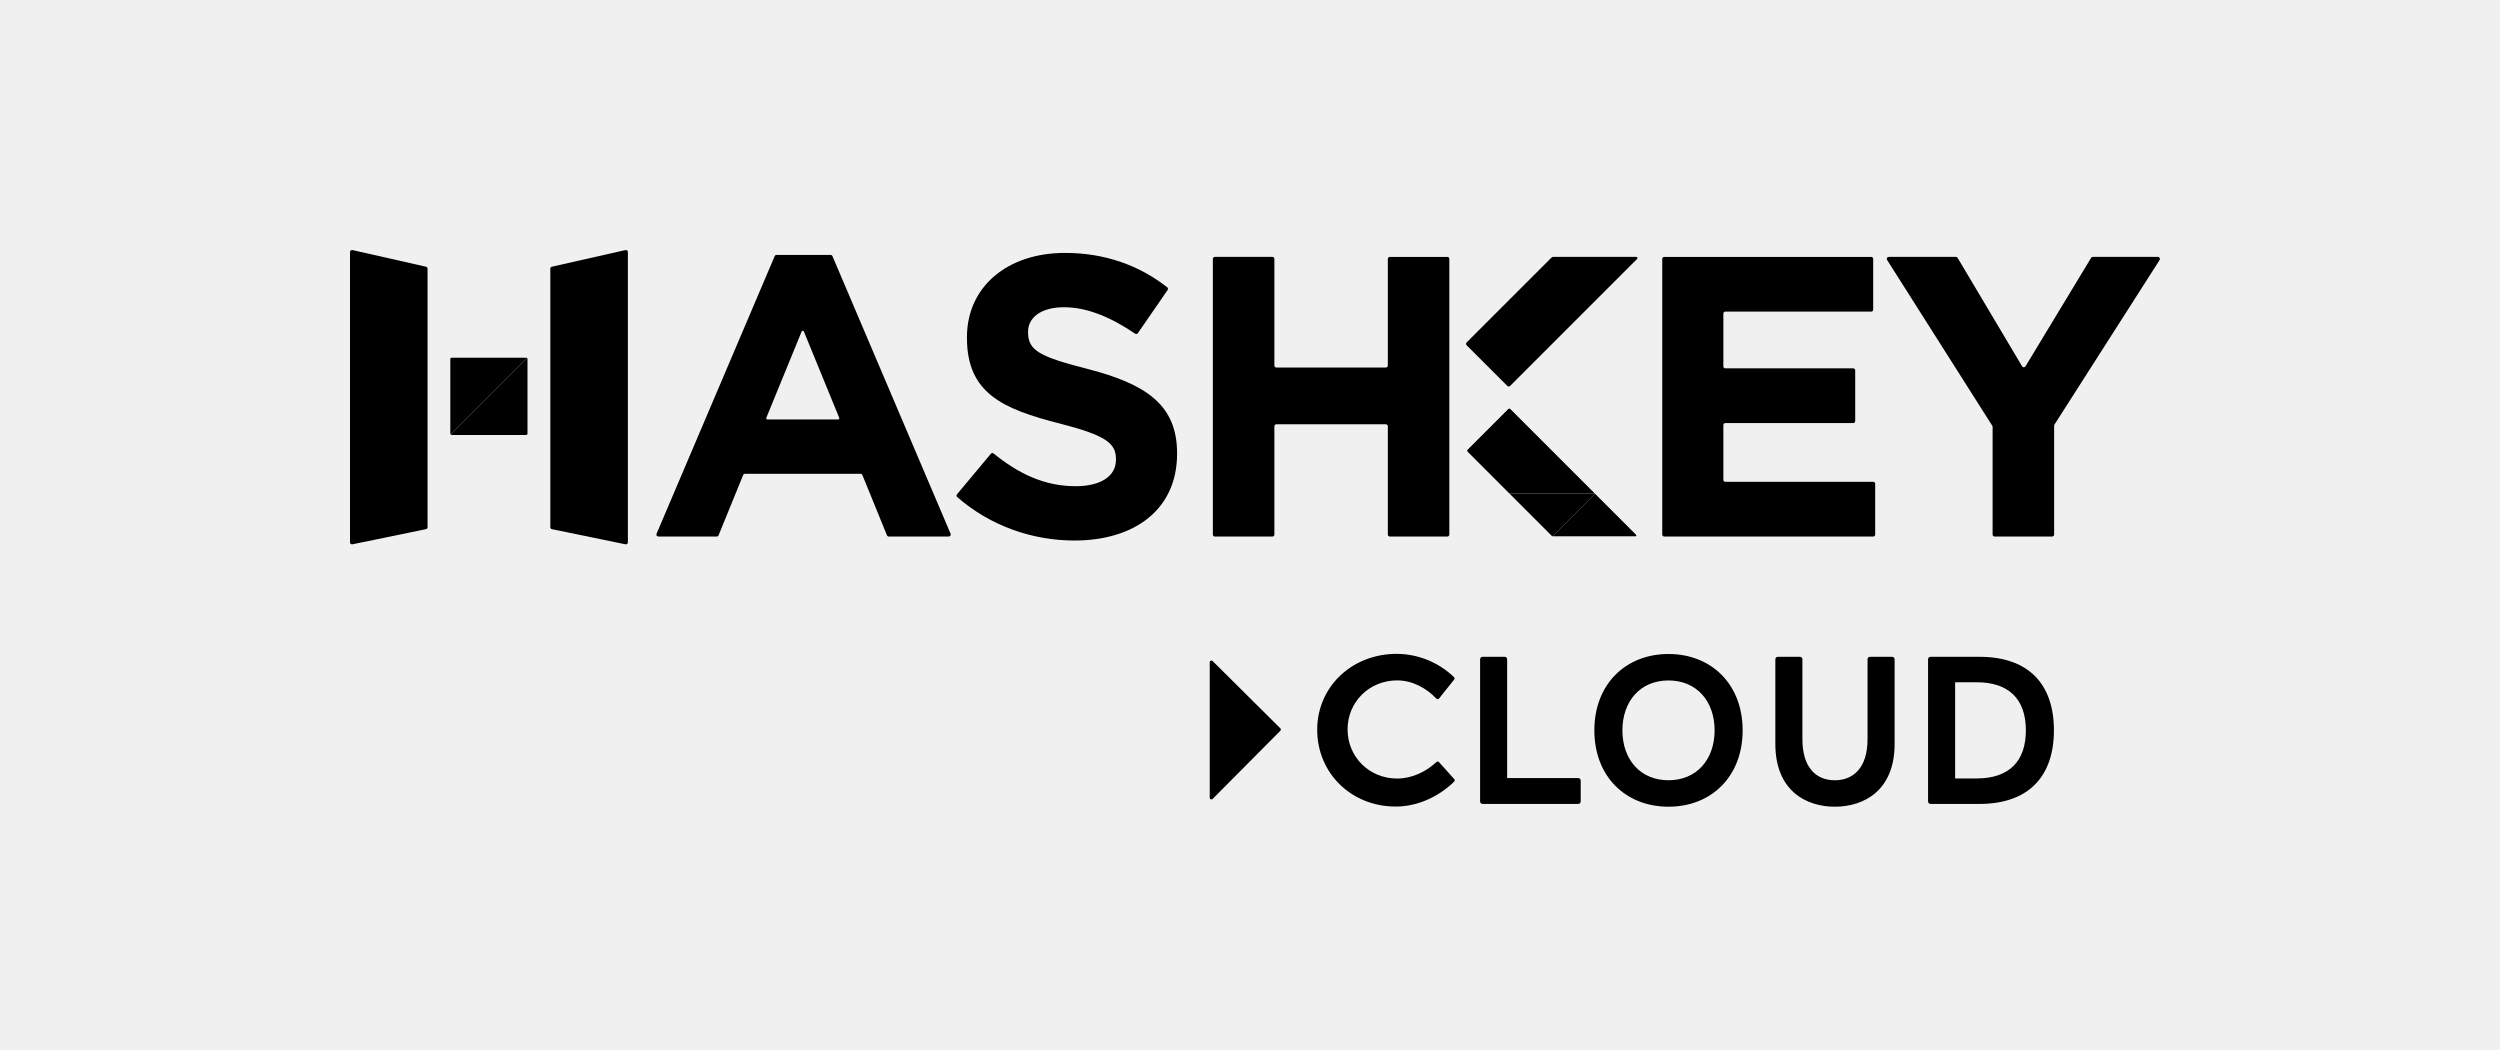
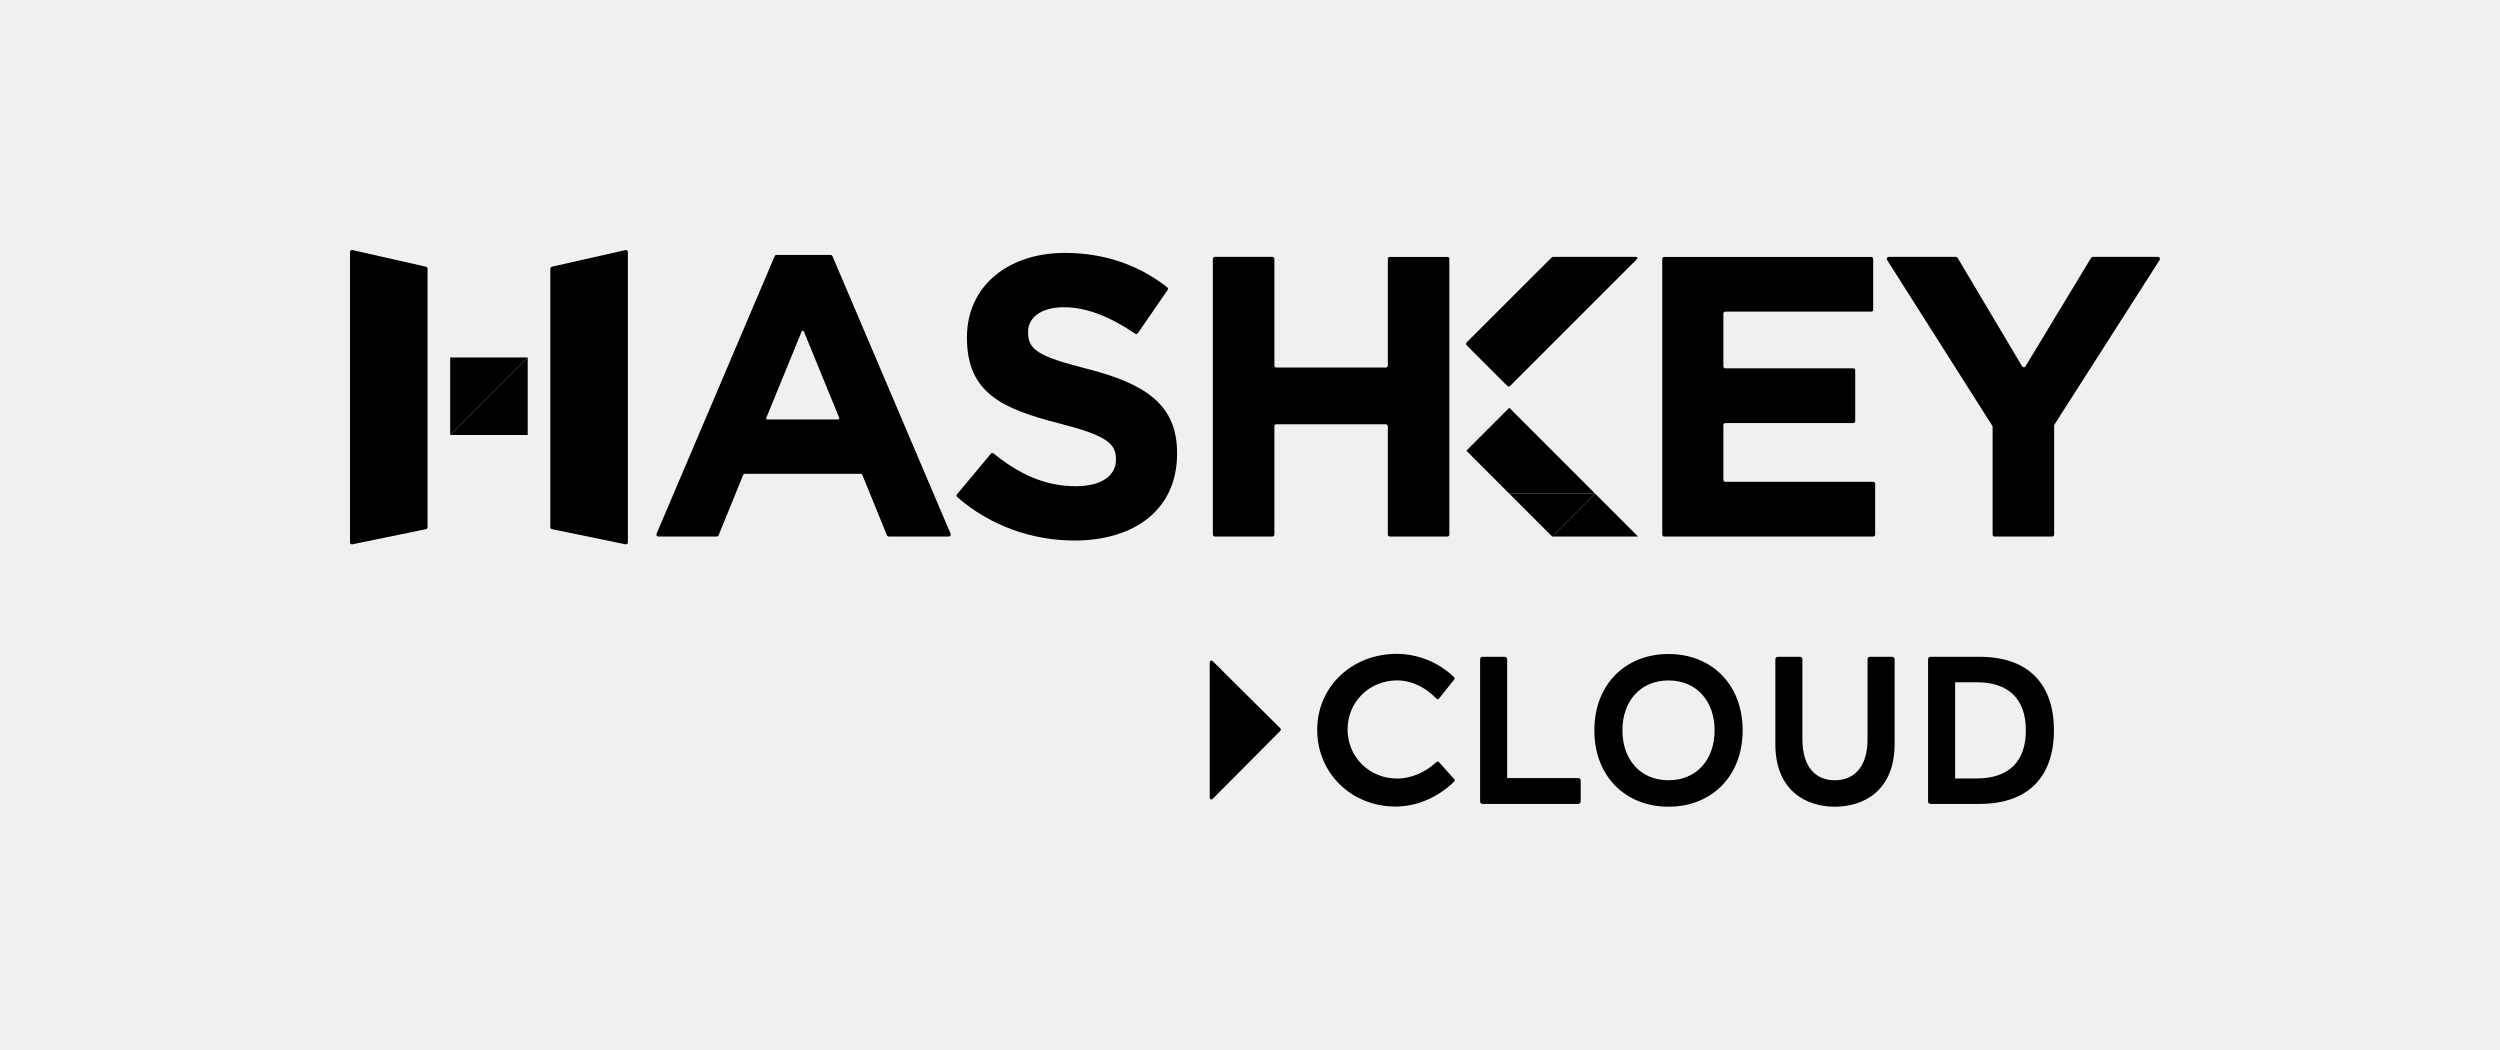
<svg xmlns="http://www.w3.org/2000/svg" width="200" height="84" fill="none" viewBox="0 0 200 84">
  <g clip-path="url(#a)">
-     <mask id="b" width="145" height="45" x="28" y="20" maskUnits="userSpaceOnUse" style="mask-type:luminance">
-       <path fill="#fff" d="M172.797 20H28v44.797h144.797V20Z" />
-     </mask>
    <g mask="url(#b)">
-       <mask id="c" width="145" height="45" x="28" y="20" maskUnits="userSpaceOnUse" style="mask-type:luminance">
-         <path fill="#fff" d="M172.797 20H28v44.797h144.797V20Z" />
-       </mask>
      <g mask="url(#c)">
        <path fill="#000" d="m34.081 21.337-5.889-1.333a.158.158 0 0 0-.192.154V43.39c0 .1.092.175.19.155l5.888-1.212a.158.158 0 0 0 .126-.155V21.491a.158.158 0 0 0-.123-.154Zm10.069 0 5.888-1.333a.158.158 0 0 1 .192.154V43.39c0 .1-.091.175-.19.155l-5.888-1.212a.158.158 0 0 1-.126-.155V21.491c0-.074.051-.137.123-.154Z" />
-         <mask id="d" width="7" height="7" x="36" y="28" maskUnits="userSpaceOnUse" style="mask-type:alpha">
-           <path fill="#0072E5" d="M42.217 34.665c0 .075-.06.136-.135.136h-5.933a.136.136 0 0 1-.135-.136v-5.932c0-.075.06-.136.135-.136h5.933c.075 0 .135.061.135.136v5.932Z" />
-         </mask>
        <g mask="url(#d)">
          <path fill="#000" d="M36.014 28.597h6.203l-6.203 6.204v-6.204Z" />
          <path fill="#000" d="M42.217 34.801h-6.203l6.203-6.204v6.204Z" />
        </g>
        <path fill="#000" d="M111.184 20.552a.158.158 0 0 0-.158.157v8.537c0 .087-.07.158-.157.158h-8.761a.158.158 0 0 1-.158-.158v-8.537a.158.158 0 0 0-.157-.157h-4.607a.158.158 0 0 0-.158.157v22.055c0 .087.07.158.158.158h4.607c.086 0 .157-.07.157-.158V34.1c0-.087.071-.158.158-.158h8.761c.087 0 .157.07.157.158v8.664c0 .087.071.158.158.158h4.606c.086 0 .157-.07.157-.158V20.71a.158.158 0 0 0-.157-.157h-4.606Zm-47.05 5.966a.095.095 0 0 1 .175 0l2.83 6.91a.095.095 0 0 1-.087.13H61.39a.095.095 0 0 1-.087-.13l2.83-6.91Zm-2.013-6.125a.158.158 0 0 0-.145.095l-9.453 22.215a.158.158 0 0 0 .144.219h4.674a.158.158 0 0 0 .146-.098l1.965-4.821a.158.158 0 0 1 .146-.098h9.247c.064 0 .122.039.146.098l1.965 4.82c.025.06.082.099.146.099h4.802a.159.159 0 0 0 .145-.22l-9.454-22.214a.158.158 0 0 0-.145-.095h-4.33Zm14.455 19.371a.156.156 0 0 1-.017-.218l2.71-3.247a.159.159 0 0 1 .222-.02c1.976 1.604 4.052 2.617 6.558 2.617 2.013 0 3.227-.799 3.227-2.11v-.063c0-1.247-.766-1.885-4.506-2.844-4.506-1.15-7.414-2.397-7.414-6.839v-.064c0-4.06 3.26-6.743 7.83-6.743 3.204 0 5.947.989 8.194 2.753a.156.156 0 0 1 .031.212l-2.383 3.456a.159.159 0 0 1-.22.04c-1.937-1.32-3.842-2.115-5.686-2.115-1.886 0-2.876.862-2.876 1.95v.063c0 1.47.959 1.95 4.826 2.94 4.537 1.183 7.094 2.813 7.094 6.71v.064c0 4.443-3.387 6.936-8.213 6.936-3.339 0-6.711-1.15-9.377-3.478Zm56.562-19.212a.158.158 0 0 0-.158.157v22.055c0 .087.071.158.158.158h16.718c.087 0 .158-.07.158-.158v-4.063a.158.158 0 0 0-.158-.157h-11.83a.157.157 0 0 1-.157-.158v-4.383c0-.087.07-.157.157-.157h10.233c.087 0 .158-.07.158-.158v-4.063a.158.158 0 0 0-.158-.157h-10.233a.157.157 0 0 1-.157-.158v-4.223c0-.087.07-.157.157-.157h11.671c.087 0 .157-.07.157-.158V20.71a.157.157 0 0 0-.157-.157h-16.559Zm34.286 0a.157.157 0 0 0-.135.076l-5.25 8.679a.158.158 0 0 1-.271-.002l-5.158-8.676a.155.155 0 0 0-.134-.078h-5.377a.158.158 0 0 0-.133.243l8.418 13.269a.157.157 0 0 1 .024.084v8.617c0 .087.071.158.158.158h4.607c.087 0 .158-.07.158-.158v-8.712c0-.03.008-.06.025-.085l8.417-13.173a.158.158 0 0 0-.134-.242h-5.215Zm-43.184 0a.159.159 0 0 0-.111.047l-3.432 3.43-3.367 3.367a.159.159 0 0 0 0 .223l3.256 3.255a.158.158 0 0 0 .223 0l3.366-3.366 3.478-3.478 3.316-3.316a.094.094 0 0 0-.067-.162h-6.662Z" />
-         <mask id="e" width="14" height="11" x="117" y="32" maskUnits="userSpaceOnUse" style="mask-type:alpha">
-           <path fill="#66B3FF" d="M120.853 32.732a.157.157 0 0 0-.222 0l-3.211 3.21a.159.159 0 0 0 0 .223l6.71 6.71c.03.03.07.046.112.046h6.572a.094.094 0 0 0 .067-.16l-10.028-10.03Z" />
-         </mask>
        <g mask="url(#e)">
          <path fill="#000" d="m124.176 36.054-3.434-3.433-3.433 3.433h6.867Zm-6.867.001 3.433 3.434 3.434-3.434h-6.867Zm10.301 3.434-3.434-3.434-3.434 3.434h6.868Z" />
          <path fill="#000" d="m120.742 39.488 3.434 3.434 3.434-3.434h-6.868Z" />
          <path fill="#000" d="M124.176 42.922h6.867l-3.434-3.434-3.433 3.434Z" />
        </g>
        <path fill="#000" d="M96.778 52.98c0-.121.146-.182.231-.097l5.42 5.384a.135.135 0 0 1 .001.192l-5.42 5.456a.136.136 0 0 1-.232-.096V52.98Zm57.676 11.333c-.129 0-.209-.08-.209-.209V52.753c0-.129.08-.209.209-.209h3.911c3.913 0 5.949 2.18 5.949 5.884 0 3.688-2.036 5.885-5.949 5.885h-3.911Zm3.671-9.733h-1.715v7.696h1.715c2.613 0 3.944-1.379 3.944-3.848s-1.331-3.848-3.944-3.848Zm-11.334 9.957c-2.31 0-4.763-1.283-4.763-5.018v-6.766c0-.129.08-.209.209-.209h1.747c.128 0 .208.08.208.209v6.38c0 2.31 1.123 3.288 2.599 3.288 1.458 0 2.612-.978 2.612-3.287v-6.381c0-.129.08-.209.209-.209h1.748c.127 0 .209.08.209.209v6.766c0 3.735-2.47 5.018-4.778 5.018Zm-13.311 0c-3.431 0-5.932-2.421-5.932-6.109 0-3.687 2.501-6.108 5.932-6.108 3.431 0 5.932 2.42 5.932 6.108 0 3.688-2.501 6.109-5.932 6.109Zm0-2.117c2.261 0 3.688-1.667 3.688-3.992s-1.427-3.992-3.688-3.992-3.687 1.667-3.687 3.992 1.426 3.992 3.687 3.992Zm-14.864 1.893c-.128 0-.208-.08-.208-.209V52.753c0-.129.08-.209.208-.209h1.748c.128 0 .208.08.208.209v9.491h5.677c.128 0 .208.08.208.209v1.651c0 .129-.08.209-.208.209h-7.633Z" />
        <path fill="#000" fill-rule="evenodd" d="M114.913 55.892a.139.139 0 0 0 .209-.008l1.216-1.527a.133.133 0 0 0-.01-.179 6.664 6.664 0 0 0-4.587-1.87c-3.593 0-6.365 2.632-6.365 6.075 0 3.476 2.737 6.142 6.279 6.142 1.748 0 3.448-.79 4.686-2.003a.134.134 0 0 0 .005-.185l-1.229-1.37a.138.138 0 0 0-.197-.007c-.848.789-1.974 1.323-3.145 1.323-2.23 0-3.969-1.722-3.969-3.934 0-2.195 1.739-3.918 3.969-3.918 1.201 0 2.325.604 3.138 1.461Z" clip-rule="evenodd" />
      </g>
    </g>
  </g>
  <defs>
-     <clipPath id="a">
-       <path fill="#fff" d="M28 20h145v44.797H28z" />
-     </clipPath>
+  
  </defs>
</svg>
